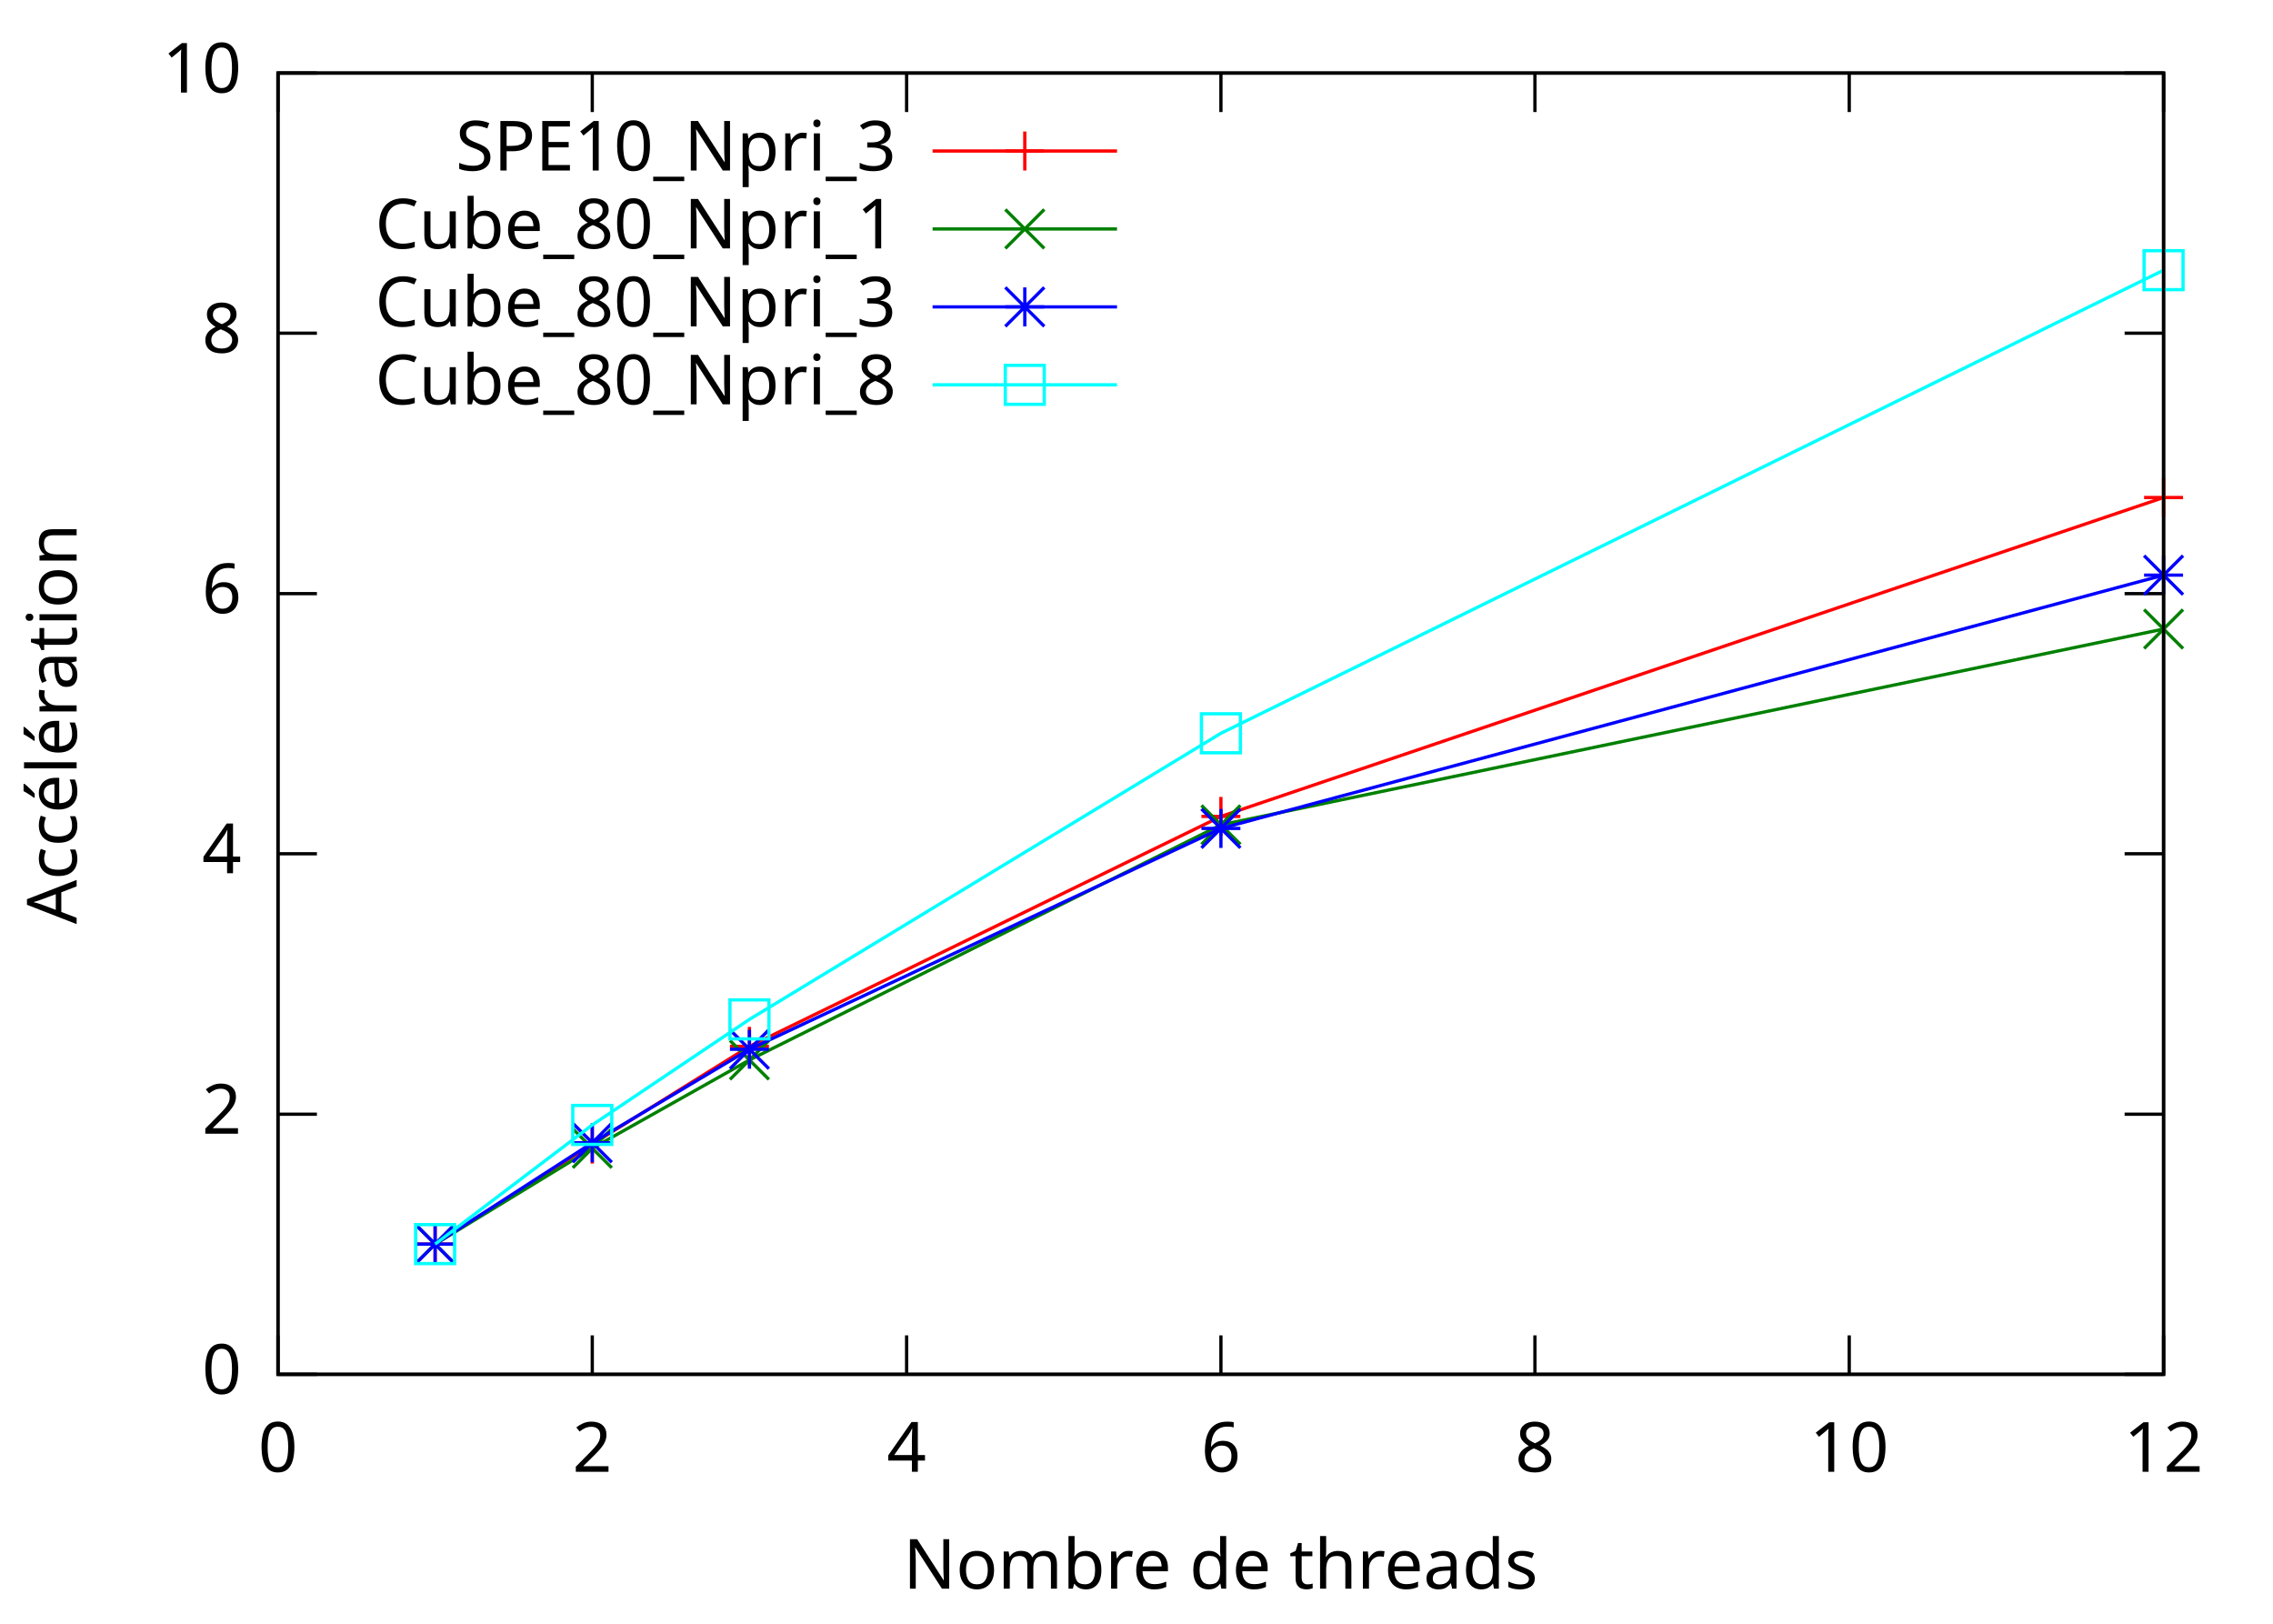
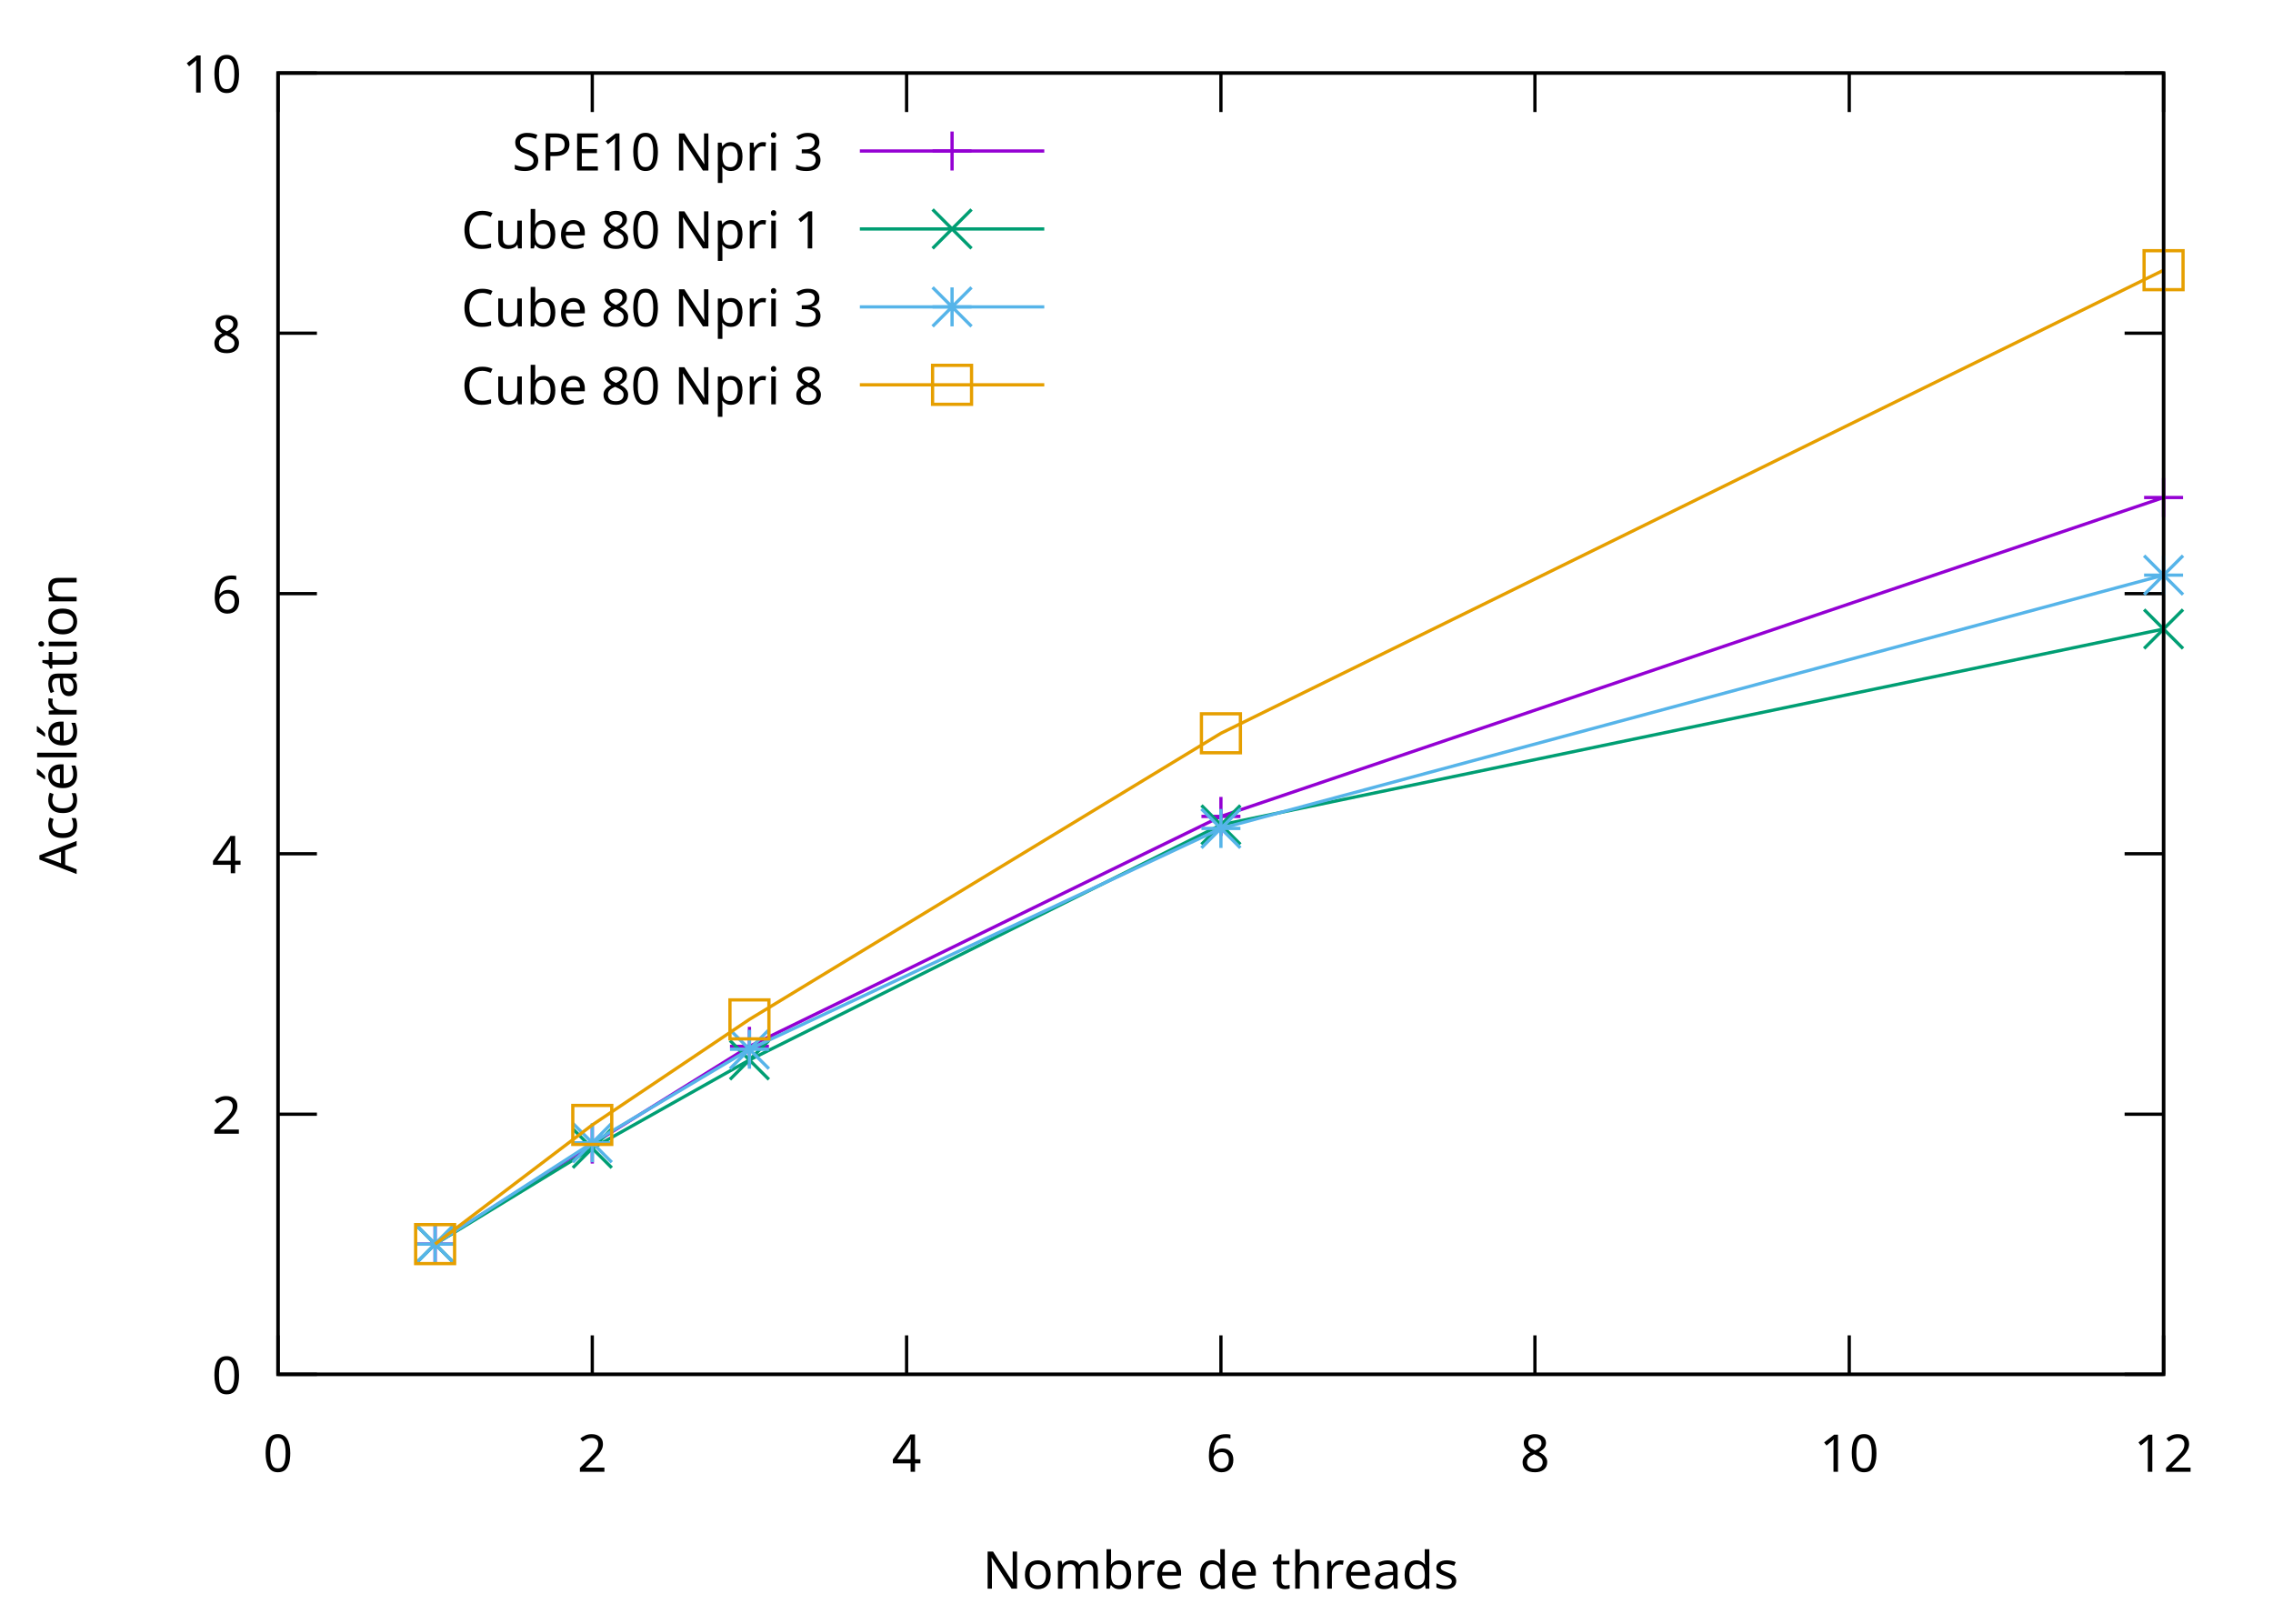
<svg xmlns="http://www.w3.org/2000/svg" xmlns:xlink="http://www.w3.org/1999/xlink" width="700" height="500" viewBox="0 0 700 500">
  <g id="gnuplot_canvas">
    <rect x="0" y="0" width="700" height="500" fill="none" />
    <defs>
      <circle id="gpDot" r="0.5" stroke-width="0.5" />
      <path id="gpPt0" stroke-width="0.167" stroke="currentColor" d="M-1,0 h2 M0,-1 v2" />
      <path id="gpPt1" stroke-width="0.167" stroke="currentColor" d="M-1,-1 L1,1 M1,-1 L-1,1" />
      <path id="gpPt2" stroke-width="0.167" stroke="currentColor" d="M-1,0 L1,0 M0,-1 L0,1 M-1,-1 L1,1 M-1,1 L1,-1" />
      <rect id="gpPt3" stroke-width="0.167" stroke="currentColor" x="-1" y="-1" width="2" height="2" />
      <rect id="gpPt4" stroke-width="0.167" stroke="currentColor" fill="currentColor" x="-1" y="-1" width="2" height="2" />
      <circle id="gpPt5" stroke-width="0.167" stroke="currentColor" cx="0" cy="0" r="1" />
      <use xlink:href="#gpPt5" id="gpPt6" fill="currentColor" stroke="none" />
      <path id="gpPt7" stroke-width="0.167" stroke="currentColor" d="M0,-1.33 L-1.33,0.67 L1.33,0.67 z" />
      <use xlink:href="#gpPt7" id="gpPt8" fill="currentColor" stroke="none" />
      <use xlink:href="#gpPt7" id="gpPt9" stroke="currentColor" transform="rotate(180)" />
      <use xlink:href="#gpPt9" id="gpPt10" fill="currentColor" stroke="none" />
      <use xlink:href="#gpPt3" id="gpPt11" stroke="currentColor" transform="rotate(45)" />
      <use xlink:href="#gpPt11" id="gpPt12" fill="currentColor" stroke="none" />
+       <path id="gpPt13" stroke-width="0.167" stroke="currentColor" d="M0,1.330 L1.265,0.411 L0.782,-1.067 L-0.782,-1.076 L-1.265,0.411 z" />
+       <use xlink:href="#gpPt13" id="gpPt14" fill="currentColor" stroke="none" />
+       <filter id="textbox" filterUnits="objectBoundingBox" x="0" y="0" height="1" width="1">
+         <feFlood flood-color="white" flood-opacity="1" result="bgnd" />
+         <feComposite in="SourceGraphic" in2="bgnd" operator="atop" />
+       </filter>
      <filter id="greybox" filterUnits="objectBoundingBox" x="0" y="0" height="1" width="1">
        <feFlood flood-color="lightgrey" flood-opacity="1" result="grey" />
        <feComposite in="SourceGraphic" in2="grey" operator="atop" />
      </filter>
    </defs>
-     <g style="fill:none; color:white; stroke:currentColor; stroke-width:1.00; stroke-linecap:butt; stroke-linejoin:miter">
- </g>
-     <g style="fill:none; color:black; stroke:currentColor; stroke-width:1.00; stroke-linecap:butt; stroke-linejoin:miter">
+     <g fill="none" color="white" stroke="currentColor" stroke-width="1.00" stroke-linecap="butt" stroke-linejoin="miter">
+ </g>
+     <g fill="none" color="black" stroke="currentColor" stroke-width="1.00" stroke-linecap="butt" stroke-linejoin="miter">
      <path stroke="black" d="M85.6,423.2 L97.6,423.2 M666.3,423.2 L654.3,423.2  " />
-       <g transform="translate(74.4,429.2)" style="stroke:none; fill:black; font-family:Verdana; font-size:16.00pt; text-anchor:end">
-         <text> 0</text>
-       </g>
+       <g transform="translate(74.4,429.2)" stroke="none" fill="black" font-family="Verdana" font-size="16.00" text-anchor="end">
+         <text>
+           <tspan font-family="Verdana"> 0</tspan>
+         </text>
+       </g>
+     </g>
+     <g fill="none" color="black" stroke="currentColor" stroke-width="1.00" stroke-linecap="butt" stroke-linejoin="miter">
      <path stroke="black" d="M85.6,343.1 L97.6,343.1 M666.3,343.1 L654.3,343.1  " />
-       <g transform="translate(74.4,349.1)" style="stroke:none; fill:black; font-family:Verdana; font-size:16.00pt; text-anchor:end">
-         <text> 2</text>
-       </g>
+       <g transform="translate(74.4,349.1)" stroke="none" fill="black" font-family="Verdana" font-size="16.00" text-anchor="end">
+         <text>
+           <tspan font-family="Verdana"> 2</tspan>
+         </text>
+       </g>
+     </g>
+     <g fill="none" color="black" stroke="currentColor" stroke-width="1.00" stroke-linecap="butt" stroke-linejoin="miter">
      <path stroke="black" d="M85.6,262.9 L97.6,262.9 M666.3,262.9 L654.3,262.9  " />
-       <g transform="translate(74.4,268.9)" style="stroke:none; fill:black; font-family:Verdana; font-size:16.00pt; text-anchor:end">
-         <text> 4</text>
-       </g>
+       <g transform="translate(74.4,268.9)" stroke="none" fill="black" font-family="Verdana" font-size="16.00" text-anchor="end">
+         <text>
+           <tspan font-family="Verdana"> 4</tspan>
+         </text>
+       </g>
+     </g>
+     <g fill="none" color="black" stroke="currentColor" stroke-width="1.00" stroke-linecap="butt" stroke-linejoin="miter">
      <path stroke="black" d="M85.6,182.8 L97.6,182.8 M666.3,182.8 L654.3,182.8  " />
-       <g transform="translate(74.4,188.8)" style="stroke:none; fill:black; font-family:Verdana; font-size:16.00pt; text-anchor:end">
-         <text> 6</text>
-       </g>
+       <g transform="translate(74.4,188.8)" stroke="none" fill="black" font-family="Verdana" font-size="16.00" text-anchor="end">
+         <text>
+           <tspan font-family="Verdana"> 6</tspan>
+         </text>
+       </g>
+     </g>
+     <g fill="none" color="black" stroke="currentColor" stroke-width="1.00" stroke-linecap="butt" stroke-linejoin="miter">
      <path stroke="black" d="M85.6,102.6 L97.6,102.6 M666.3,102.6 L654.3,102.6  " />
-       <g transform="translate(74.4,108.6)" style="stroke:none; fill:black; font-family:Verdana; font-size:16.00pt; text-anchor:end">
-         <text> 8</text>
-       </g>
+       <g transform="translate(74.4,108.6)" stroke="none" fill="black" font-family="Verdana" font-size="16.00" text-anchor="end">
+         <text>
+           <tspan font-family="Verdana"> 8</tspan>
+         </text>
+       </g>
+     </g>
+     <g fill="none" color="black" stroke="currentColor" stroke-width="1.00" stroke-linecap="butt" stroke-linejoin="miter">
      <path stroke="black" d="M85.6,22.5 L97.6,22.5 M666.3,22.5 L654.3,22.5  " />
-       <g transform="translate(74.4,28.5)" style="stroke:none; fill:black; font-family:Verdana; font-size:16.00pt; text-anchor:end">
-         <text> 10</text>
-       </g>
+       <g transform="translate(74.4,28.5)" stroke="none" fill="black" font-family="Verdana" font-size="16.00" text-anchor="end">
+         <text>
+           <tspan font-family="Verdana"> 10</tspan>
+         </text>
+       </g>
+     </g>
+     <g fill="none" color="black" stroke="currentColor" stroke-width="1.00" stroke-linecap="butt" stroke-linejoin="miter">
      <path stroke="black" d="M85.6,423.2 L85.6,411.2 M85.6,22.5 L85.6,34.5  " />
-       <g transform="translate(85.6,453.2)" style="stroke:none; fill:black; font-family:Verdana; font-size:16.00pt; text-anchor:middle">
-         <text> 0</text>
-       </g>
+       <g transform="translate(85.6,453.2)" stroke="none" fill="black" font-family="Verdana" font-size="16.00" text-anchor="middle">
+         <text>
+           <tspan font-family="Verdana"> 0</tspan>
+         </text>
+       </g>
+     </g>
+     <g fill="none" color="black" stroke="currentColor" stroke-width="1.00" stroke-linecap="butt" stroke-linejoin="miter">
      <path stroke="black" d="M182.4,423.2 L182.4,411.2 M182.4,22.5 L182.4,34.5  " />
-       <g transform="translate(182.4,453.2)" style="stroke:none; fill:black; font-family:Verdana; font-size:16.00pt; text-anchor:middle">
-         <text> 2</text>
-       </g>
+       <g transform="translate(182.4,453.2)" stroke="none" fill="black" font-family="Verdana" font-size="16.00" text-anchor="middle">
+         <text>
+           <tspan font-family="Verdana"> 2</tspan>
+         </text>
+       </g>
+     </g>
+     <g fill="none" color="black" stroke="currentColor" stroke-width="1.00" stroke-linecap="butt" stroke-linejoin="miter">
      <path stroke="black" d="M279.2,423.2 L279.2,411.2 M279.2,22.5 L279.2,34.5  " />
-       <g transform="translate(279.2,453.2)" style="stroke:none; fill:black; font-family:Verdana; font-size:16.00pt; text-anchor:middle">
-         <text> 4</text>
-       </g>
+       <g transform="translate(279.2,453.2)" stroke="none" fill="black" font-family="Verdana" font-size="16.00" text-anchor="middle">
+         <text>
+           <tspan font-family="Verdana"> 4</tspan>
+         </text>
+       </g>
+     </g>
+     <g fill="none" color="black" stroke="currentColor" stroke-width="1.00" stroke-linecap="butt" stroke-linejoin="miter">
      <path stroke="black" d="M376.0,423.2 L376.0,411.2 M376.0,22.5 L376.0,34.5  " />
-       <g transform="translate(376.0,453.2)" style="stroke:none; fill:black; font-family:Verdana; font-size:16.00pt; text-anchor:middle">
-         <text> 6</text>
-       </g>
+       <g transform="translate(376.0,453.2)" stroke="none" fill="black" font-family="Verdana" font-size="16.00" text-anchor="middle">
+         <text>
+           <tspan font-family="Verdana"> 6</tspan>
+         </text>
+       </g>
+     </g>
+     <g fill="none" color="black" stroke="currentColor" stroke-width="1.00" stroke-linecap="butt" stroke-linejoin="miter">
      <path stroke="black" d="M472.7,423.2 L472.7,411.2 M472.7,22.5 L472.7,34.5  " />
-       <g transform="translate(472.7,453.2)" style="stroke:none; fill:black; font-family:Verdana; font-size:16.00pt; text-anchor:middle">
-         <text> 8</text>
-       </g>
+       <g transform="translate(472.7,453.2)" stroke="none" fill="black" font-family="Verdana" font-size="16.00" text-anchor="middle">
+         <text>
+           <tspan font-family="Verdana"> 8</tspan>
+         </text>
+       </g>
+     </g>
+     <g fill="none" color="black" stroke="currentColor" stroke-width="1.00" stroke-linecap="butt" stroke-linejoin="miter">
      <path stroke="black" d="M569.5,423.2 L569.5,411.2 M569.5,22.5 L569.5,34.5  " />
-       <g transform="translate(569.5,453.2)" style="stroke:none; fill:black; font-family:Verdana; font-size:16.00pt; text-anchor:middle">
-         <text> 10</text>
-       </g>
+       <g transform="translate(569.5,453.2)" stroke="none" fill="black" font-family="Verdana" font-size="16.00" text-anchor="middle">
+         <text>
+           <tspan font-family="Verdana"> 10</tspan>
+         </text>
+       </g>
+     </g>
+     <g fill="none" color="black" stroke="currentColor" stroke-width="1.00" stroke-linecap="butt" stroke-linejoin="miter">
      <path stroke="black" d="M666.3,423.2 L666.3,411.2 M666.3,22.5 L666.3,34.5  " />
-       <g transform="translate(666.3,453.2)" style="stroke:none; fill:black; font-family:Verdana; font-size:16.00pt; text-anchor:middle">
-         <text> 12</text>
-       </g>
+       <g transform="translate(666.3,453.2)" stroke="none" fill="black" font-family="Verdana" font-size="16.00" text-anchor="middle">
+         <text>
+           <tspan font-family="Verdana"> 12</tspan>
+         </text>
+       </g>
+     </g>
+     <g fill="none" color="black" stroke="currentColor" stroke-width="1.00" stroke-linecap="butt" stroke-linejoin="miter">
+ </g>
+     <g fill="none" color="black" stroke="currentColor" stroke-width="1.00" stroke-linecap="butt" stroke-linejoin="miter">
      <path stroke="black" d="M85.6,22.5 L85.6,423.2 L666.3,423.2 L666.3,22.5 L85.6,22.5 Z  " />
-       <g transform="translate(23.6,222.9) rotate(270)" style="stroke:none; fill:black; font-family:Verdana; font-size:16.00pt; text-anchor:middle">
-         <text>Accélération</text>
-       </g>
-       <g transform="translate(375.9,489.2)" style="stroke:none; fill:black; font-family:Verdana; font-size:16.00pt; text-anchor:middle">
-         <text>Nombre de threads</text>
-       </g>
-     </g>
+     </g>
+     <g fill="none" color="black" stroke="currentColor" stroke-width="1.00" stroke-linecap="butt" stroke-linejoin="miter">
+       <g transform="translate(23.6,222.9) rotate(270)" stroke="none" fill="black" font-family="Verdana" font-size="16.00" text-anchor="middle">
+         <text>
+           <tspan font-family="Verdana">Accélération</tspan>
+         </text>
+       </g>
+     </g>
+     <g fill="none" color="black" stroke="currentColor" stroke-width="1.00" stroke-linecap="butt" stroke-linejoin="miter">
+       <g transform="translate(375.9,489.2)" stroke="none" fill="black" font-family="Verdana" font-size="16.00" text-anchor="middle">
+         <text>
+           <tspan font-family="Verdana">Nombre de threads</tspan>
+         </text>
+       </g>
+     </g>
+     <g fill="none" color="black" stroke="currentColor" stroke-width="1.00" stroke-linecap="butt" stroke-linejoin="miter">
+ </g>
    <g id="gnuplot_plot_1">
-       <g style="fill:none; color:red; stroke:currentColor; stroke-width:1.00; stroke-linecap:butt; stroke-linejoin:miter">
-         <g transform="translate(276.0,52.5)" style="stroke:none; fill:black; font-family:Verdana; font-size:16.00pt; text-anchor:end">
-           <text>SPE10_Npri_3</text>
-         </g>
-         <path d="M287.2,46.5 L344.0,46.5 M134.0,383.1 L182.4,352.3 L230.8,322.2 L376.0,251.4 L666.3,153.2  " />
-         <use xlink:href="#gpPt0" transform="translate(134.0,383.1) scale(6.00)" />
-         <use xlink:href="#gpPt0" transform="translate(182.4,352.3) scale(6.00)" />
-         <use xlink:href="#gpPt0" transform="translate(230.8,322.2) scale(6.00)" />
-         <use xlink:href="#gpPt0" transform="translate(376.0,251.4) scale(6.00)" />
-         <use xlink:href="#gpPt0" transform="translate(666.3,153.2) scale(6.00)" />
-         <use xlink:href="#gpPt0" transform="translate(315.6,46.5) scale(6.00)" />
+       <g fill="none" color="black" stroke="currentColor" stroke-width="1.00" stroke-linecap="butt" stroke-linejoin="miter">
+         <g transform="translate(253.6,52.5)" stroke="none" fill="black" font-family="Verdana" font-size="16.00" text-anchor="end">
+           <text>
+             <tspan font-family="Verdana">SPE10 Npri 3</tspan>
+           </text>
+         </g>
+       </g>
+       <g fill="none" color="black" stroke="currentColor" stroke-width="1.00" stroke-linecap="butt" stroke-linejoin="miter">
+         <path stroke="rgb(148,   0, 211)" d="M264.8,46.5 L321.6,46.5 M134.0,383.1 L182.4,352.3 L230.8,322.2 L376.0,251.4 L666.3,153.2  " />
+         <use xlink:href="#gpPt0" transform="translate(134.0,383.1) scale(6.00)" color="rgb(148,   0, 211)" />
+         <use xlink:href="#gpPt0" transform="translate(182.4,352.3) scale(6.00)" color="rgb(148,   0, 211)" />
+         <use xlink:href="#gpPt0" transform="translate(230.8,322.2) scale(6.00)" color="rgb(148,   0, 211)" />
+         <use xlink:href="#gpPt0" transform="translate(376.0,251.4) scale(6.00)" color="rgb(148,   0, 211)" />
+         <use xlink:href="#gpPt0" transform="translate(666.3,153.2) scale(6.00)" color="rgb(148,   0, 211)" />
+         <use xlink:href="#gpPt0" transform="translate(293.2,46.5) scale(6.00)" color="rgb(148,   0, 211)" />
      </g>
    </g>
    <g id="gnuplot_plot_2">
-       <g style="fill:none; color:green; stroke:currentColor; stroke-width:1.00; stroke-linecap:butt; stroke-linejoin:miter">
-         <g transform="translate(276.0,76.5)" style="stroke:none; fill:black; font-family:Verdana; font-size:16.00pt; text-anchor:end">
-           <text>Cube_80_Npri_1</text>
-         </g>
-         <path d="M287.2,70.5 L344.0,70.5 M134.0,383.1 L182.4,353.6 L230.8,326.4 L376.0,254.0 L666.3,193.7  " />
-         <use xlink:href="#gpPt1" transform="translate(134.0,383.1) scale(6.00)" />
-         <use xlink:href="#gpPt1" transform="translate(182.4,353.6) scale(6.00)" />
-         <use xlink:href="#gpPt1" transform="translate(230.8,326.4) scale(6.00)" />
-         <use xlink:href="#gpPt1" transform="translate(376.0,254.0) scale(6.00)" />
-         <use xlink:href="#gpPt1" transform="translate(666.3,193.7) scale(6.00)" />
-         <use xlink:href="#gpPt1" transform="translate(315.6,70.5) scale(6.00)" />
+       <g fill="none" color="black" stroke="currentColor" stroke-width="1.00" stroke-linecap="butt" stroke-linejoin="miter">
+         <g transform="translate(253.6,76.5)" stroke="none" fill="black" font-family="Verdana" font-size="16.00" text-anchor="end">
+           <text>
+             <tspan font-family="Verdana">Cube 80 Npri 1</tspan>
+           </text>
+         </g>
+       </g>
+       <g fill="none" color="black" stroke="currentColor" stroke-width="1.00" stroke-linecap="butt" stroke-linejoin="miter">
+         <path stroke="rgb(  0, 158, 115)" d="M264.8,70.5 L321.6,70.5 M134.0,383.1 L182.4,353.6 L230.8,326.4 L376.0,254.0 L666.3,193.7  " />
+         <use xlink:href="#gpPt1" transform="translate(134.0,383.1) scale(6.00)" color="rgb(  0, 158, 115)" />
+         <use xlink:href="#gpPt1" transform="translate(182.4,353.6) scale(6.00)" color="rgb(  0, 158, 115)" />
+         <use xlink:href="#gpPt1" transform="translate(230.8,326.4) scale(6.00)" color="rgb(  0, 158, 115)" />
+         <use xlink:href="#gpPt1" transform="translate(376.0,254.0) scale(6.00)" color="rgb(  0, 158, 115)" />
+         <use xlink:href="#gpPt1" transform="translate(666.3,193.7) scale(6.00)" color="rgb(  0, 158, 115)" />
+         <use xlink:href="#gpPt1" transform="translate(293.2,70.5) scale(6.00)" color="rgb(  0, 158, 115)" />
      </g>
    </g>
    <g id="gnuplot_plot_3">
-       <g style="fill:none; color:blue; stroke:currentColor; stroke-width:1.00; stroke-linecap:butt; stroke-linejoin:miter">
-         <g transform="translate(276.0,100.5)" style="stroke:none; fill:black; font-family:Verdana; font-size:16.00pt; text-anchor:end">
-           <text>Cube_80_Npri_3</text>
-         </g>
-         <path d="M287.2,94.5 L344.0,94.5 M134.0,383.1 L182.4,351.9 L230.8,323.1 L376.0,255.1 L666.3,177.1  " />
-         <use xlink:href="#gpPt2" transform="translate(134.0,383.1) scale(6.00)" />
-         <use xlink:href="#gpPt2" transform="translate(182.4,351.9) scale(6.00)" />
-         <use xlink:href="#gpPt2" transform="translate(230.8,323.1) scale(6.00)" />
-         <use xlink:href="#gpPt2" transform="translate(376.0,255.1) scale(6.00)" />
-         <use xlink:href="#gpPt2" transform="translate(666.3,177.1) scale(6.00)" />
-         <use xlink:href="#gpPt2" transform="translate(315.6,94.5) scale(6.00)" />
+       <g fill="none" color="black" stroke="currentColor" stroke-width="1.00" stroke-linecap="butt" stroke-linejoin="miter">
+         <g transform="translate(253.6,100.5)" stroke="none" fill="black" font-family="Verdana" font-size="16.00" text-anchor="end">
+           <text>
+             <tspan font-family="Verdana">Cube 80 Npri 3</tspan>
+           </text>
+         </g>
+       </g>
+       <g fill="none" color="black" stroke="currentColor" stroke-width="1.00" stroke-linecap="butt" stroke-linejoin="miter">
+         <path stroke="rgb( 86, 180, 233)" d="M264.8,94.5 L321.6,94.5 M134.0,383.1 L182.4,351.9 L230.8,323.1 L376.0,255.1 L666.3,177.1  " />
+         <use xlink:href="#gpPt2" transform="translate(134.0,383.1) scale(6.00)" color="rgb( 86, 180, 233)" />
+         <use xlink:href="#gpPt2" transform="translate(182.4,351.9) scale(6.00)" color="rgb( 86, 180, 233)" />
+         <use xlink:href="#gpPt2" transform="translate(230.8,323.1) scale(6.00)" color="rgb( 86, 180, 233)" />
+         <use xlink:href="#gpPt2" transform="translate(376.0,255.1) scale(6.00)" color="rgb( 86, 180, 233)" />
+         <use xlink:href="#gpPt2" transform="translate(666.3,177.1) scale(6.00)" color="rgb( 86, 180, 233)" />
+         <use xlink:href="#gpPt2" transform="translate(293.2,94.5) scale(6.00)" color="rgb( 86, 180, 233)" />
      </g>
    </g>
    <g id="gnuplot_plot_4">
-       <g style="fill:none; color:cyan; stroke:currentColor; stroke-width:1.00; stroke-linecap:butt; stroke-linejoin:miter">
-         <g transform="translate(276.0,124.5)" style="stroke:none; fill:black; font-family:Verdana; font-size:16.00pt; text-anchor:end">
-           <text>Cube_80_Npri_8</text>
-         </g>
-         <path d="M287.2,118.5 L344.0,118.5 M134.0,383.1 L182.4,346.4 L230.8,313.9 L376.0,225.8 L666.3,83.2  " />
-         <use xlink:href="#gpPt3" transform="translate(134.0,383.1) scale(6.00)" />
-         <use xlink:href="#gpPt3" transform="translate(182.4,346.4) scale(6.00)" />
-         <use xlink:href="#gpPt3" transform="translate(230.8,313.9) scale(6.00)" />
-         <use xlink:href="#gpPt3" transform="translate(376.0,225.8) scale(6.00)" />
-         <use xlink:href="#gpPt3" transform="translate(666.3,83.2) scale(6.00)" />
-         <use xlink:href="#gpPt3" transform="translate(315.6,118.5) scale(6.00)" />
-       </g>
-     </g>
-     <g style="fill:none; color:black; stroke:currentColor; stroke-width:1.00; stroke-linecap:butt; stroke-linejoin:miter">
+       <g fill="none" color="black" stroke="currentColor" stroke-width="1.00" stroke-linecap="butt" stroke-linejoin="miter">
+         <g transform="translate(253.6,124.5)" stroke="none" fill="black" font-family="Verdana" font-size="16.00" text-anchor="end">
+           <text>
+             <tspan font-family="Verdana">Cube 80 Npri 8</tspan>
+           </text>
+         </g>
+       </g>
+       <g fill="none" color="black" stroke="currentColor" stroke-width="1.00" stroke-linecap="butt" stroke-linejoin="miter">
+         <path stroke="rgb(230, 159,   0)" d="M264.8,118.5 L321.6,118.5 M134.0,383.1 L182.4,346.4 L230.8,313.9 L376.0,225.8 L666.3,83.2  " />
+         <use xlink:href="#gpPt3" transform="translate(134.0,383.1) scale(6.00)" color="rgb(230, 159,   0)" />
+         <use xlink:href="#gpPt3" transform="translate(182.4,346.4) scale(6.00)" color="rgb(230, 159,   0)" />
+         <use xlink:href="#gpPt3" transform="translate(230.8,313.9) scale(6.00)" color="rgb(230, 159,   0)" />
+         <use xlink:href="#gpPt3" transform="translate(376.0,225.8) scale(6.00)" color="rgb(230, 159,   0)" />
+         <use xlink:href="#gpPt3" transform="translate(666.3,83.2) scale(6.00)" color="rgb(230, 159,   0)" />
+         <use xlink:href="#gpPt3" transform="translate(293.2,118.5) scale(6.00)" color="rgb(230, 159,   0)" />
+       </g>
+     </g>
+     <g fill="none" color="white" stroke="rgb(230, 159,   0)" stroke-width="2.00" stroke-linecap="butt" stroke-linejoin="miter">
+ </g>
+     <g fill="none" color="black" stroke="currentColor" stroke-width="2.00" stroke-linecap="butt" stroke-linejoin="miter">
+ </g>
+     <g fill="none" color="black" stroke="black" stroke-width="1.00" stroke-linecap="butt" stroke-linejoin="miter">
+ </g>
+     <g fill="none" color="black" stroke="currentColor" stroke-width="1.00" stroke-linecap="butt" stroke-linejoin="miter">
      <path stroke="black" d="M85.6,22.5 L85.6,423.2 L666.3,423.2 L666.3,22.5 L85.6,22.5 Z  " />
    </g>
+     <g fill="none" color="black" stroke="currentColor" stroke-width="1.00" stroke-linecap="butt" stroke-linejoin="miter">
+ </g>
  </g>
</svg>
